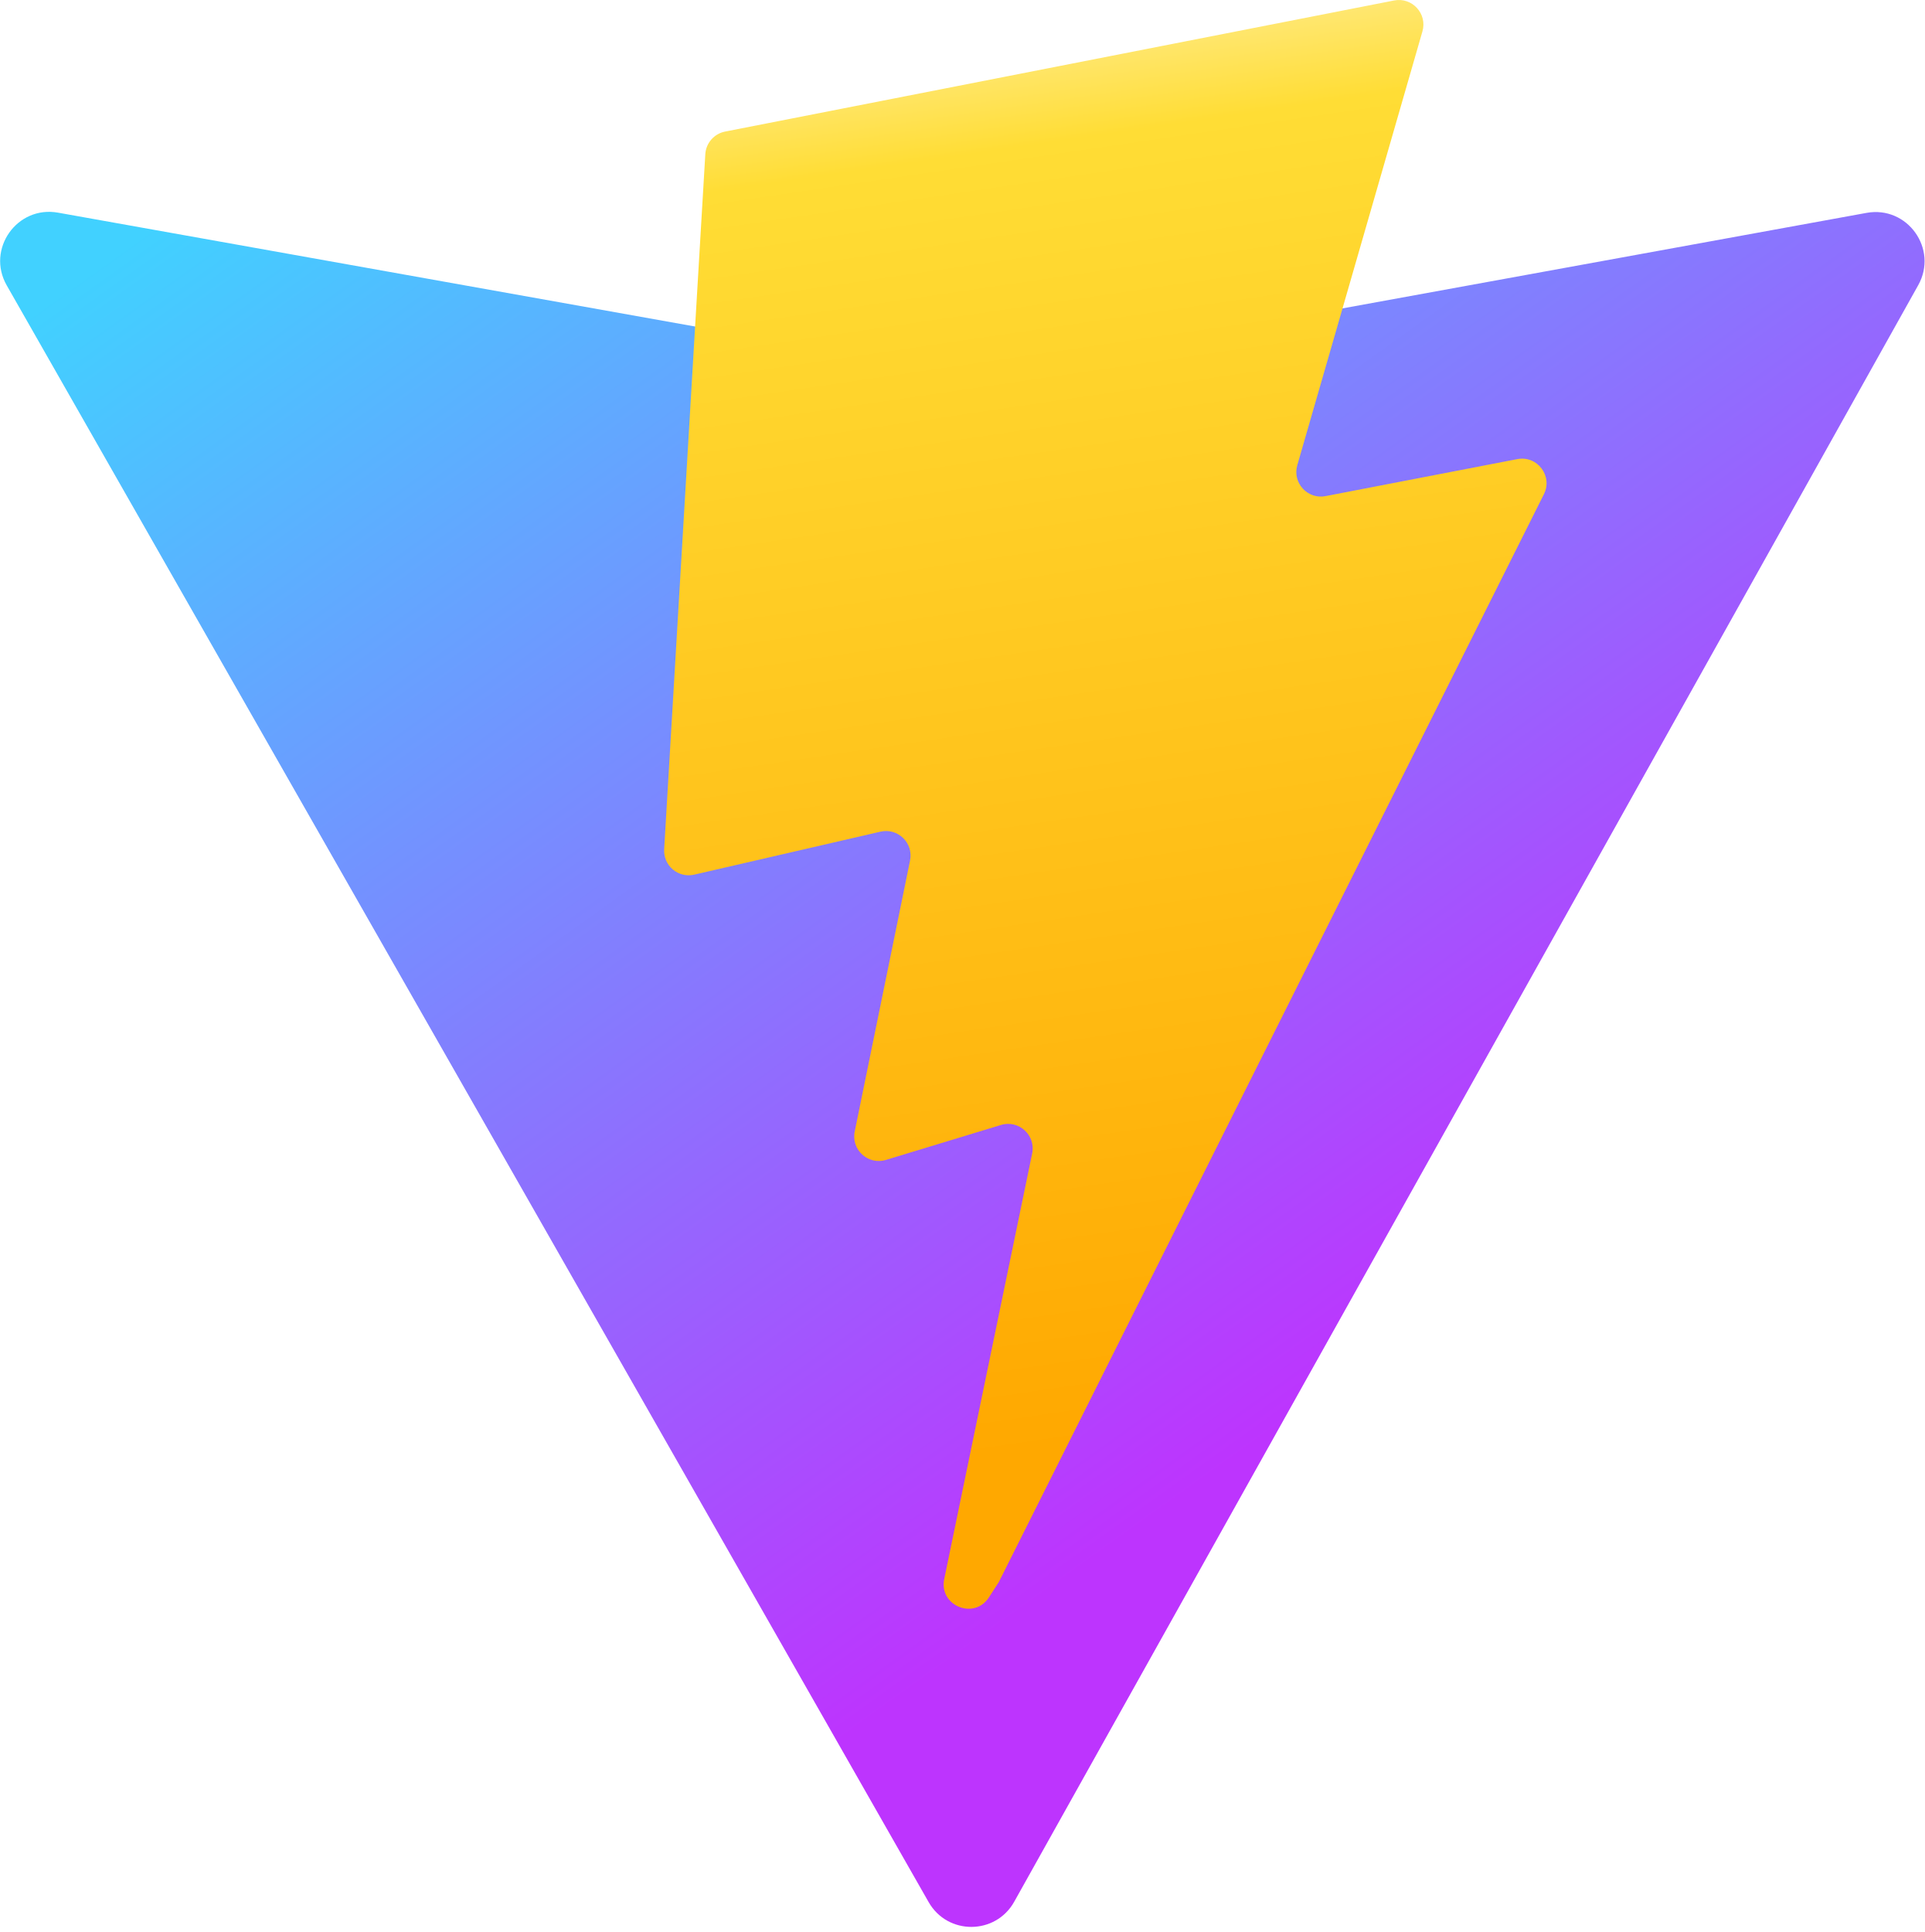
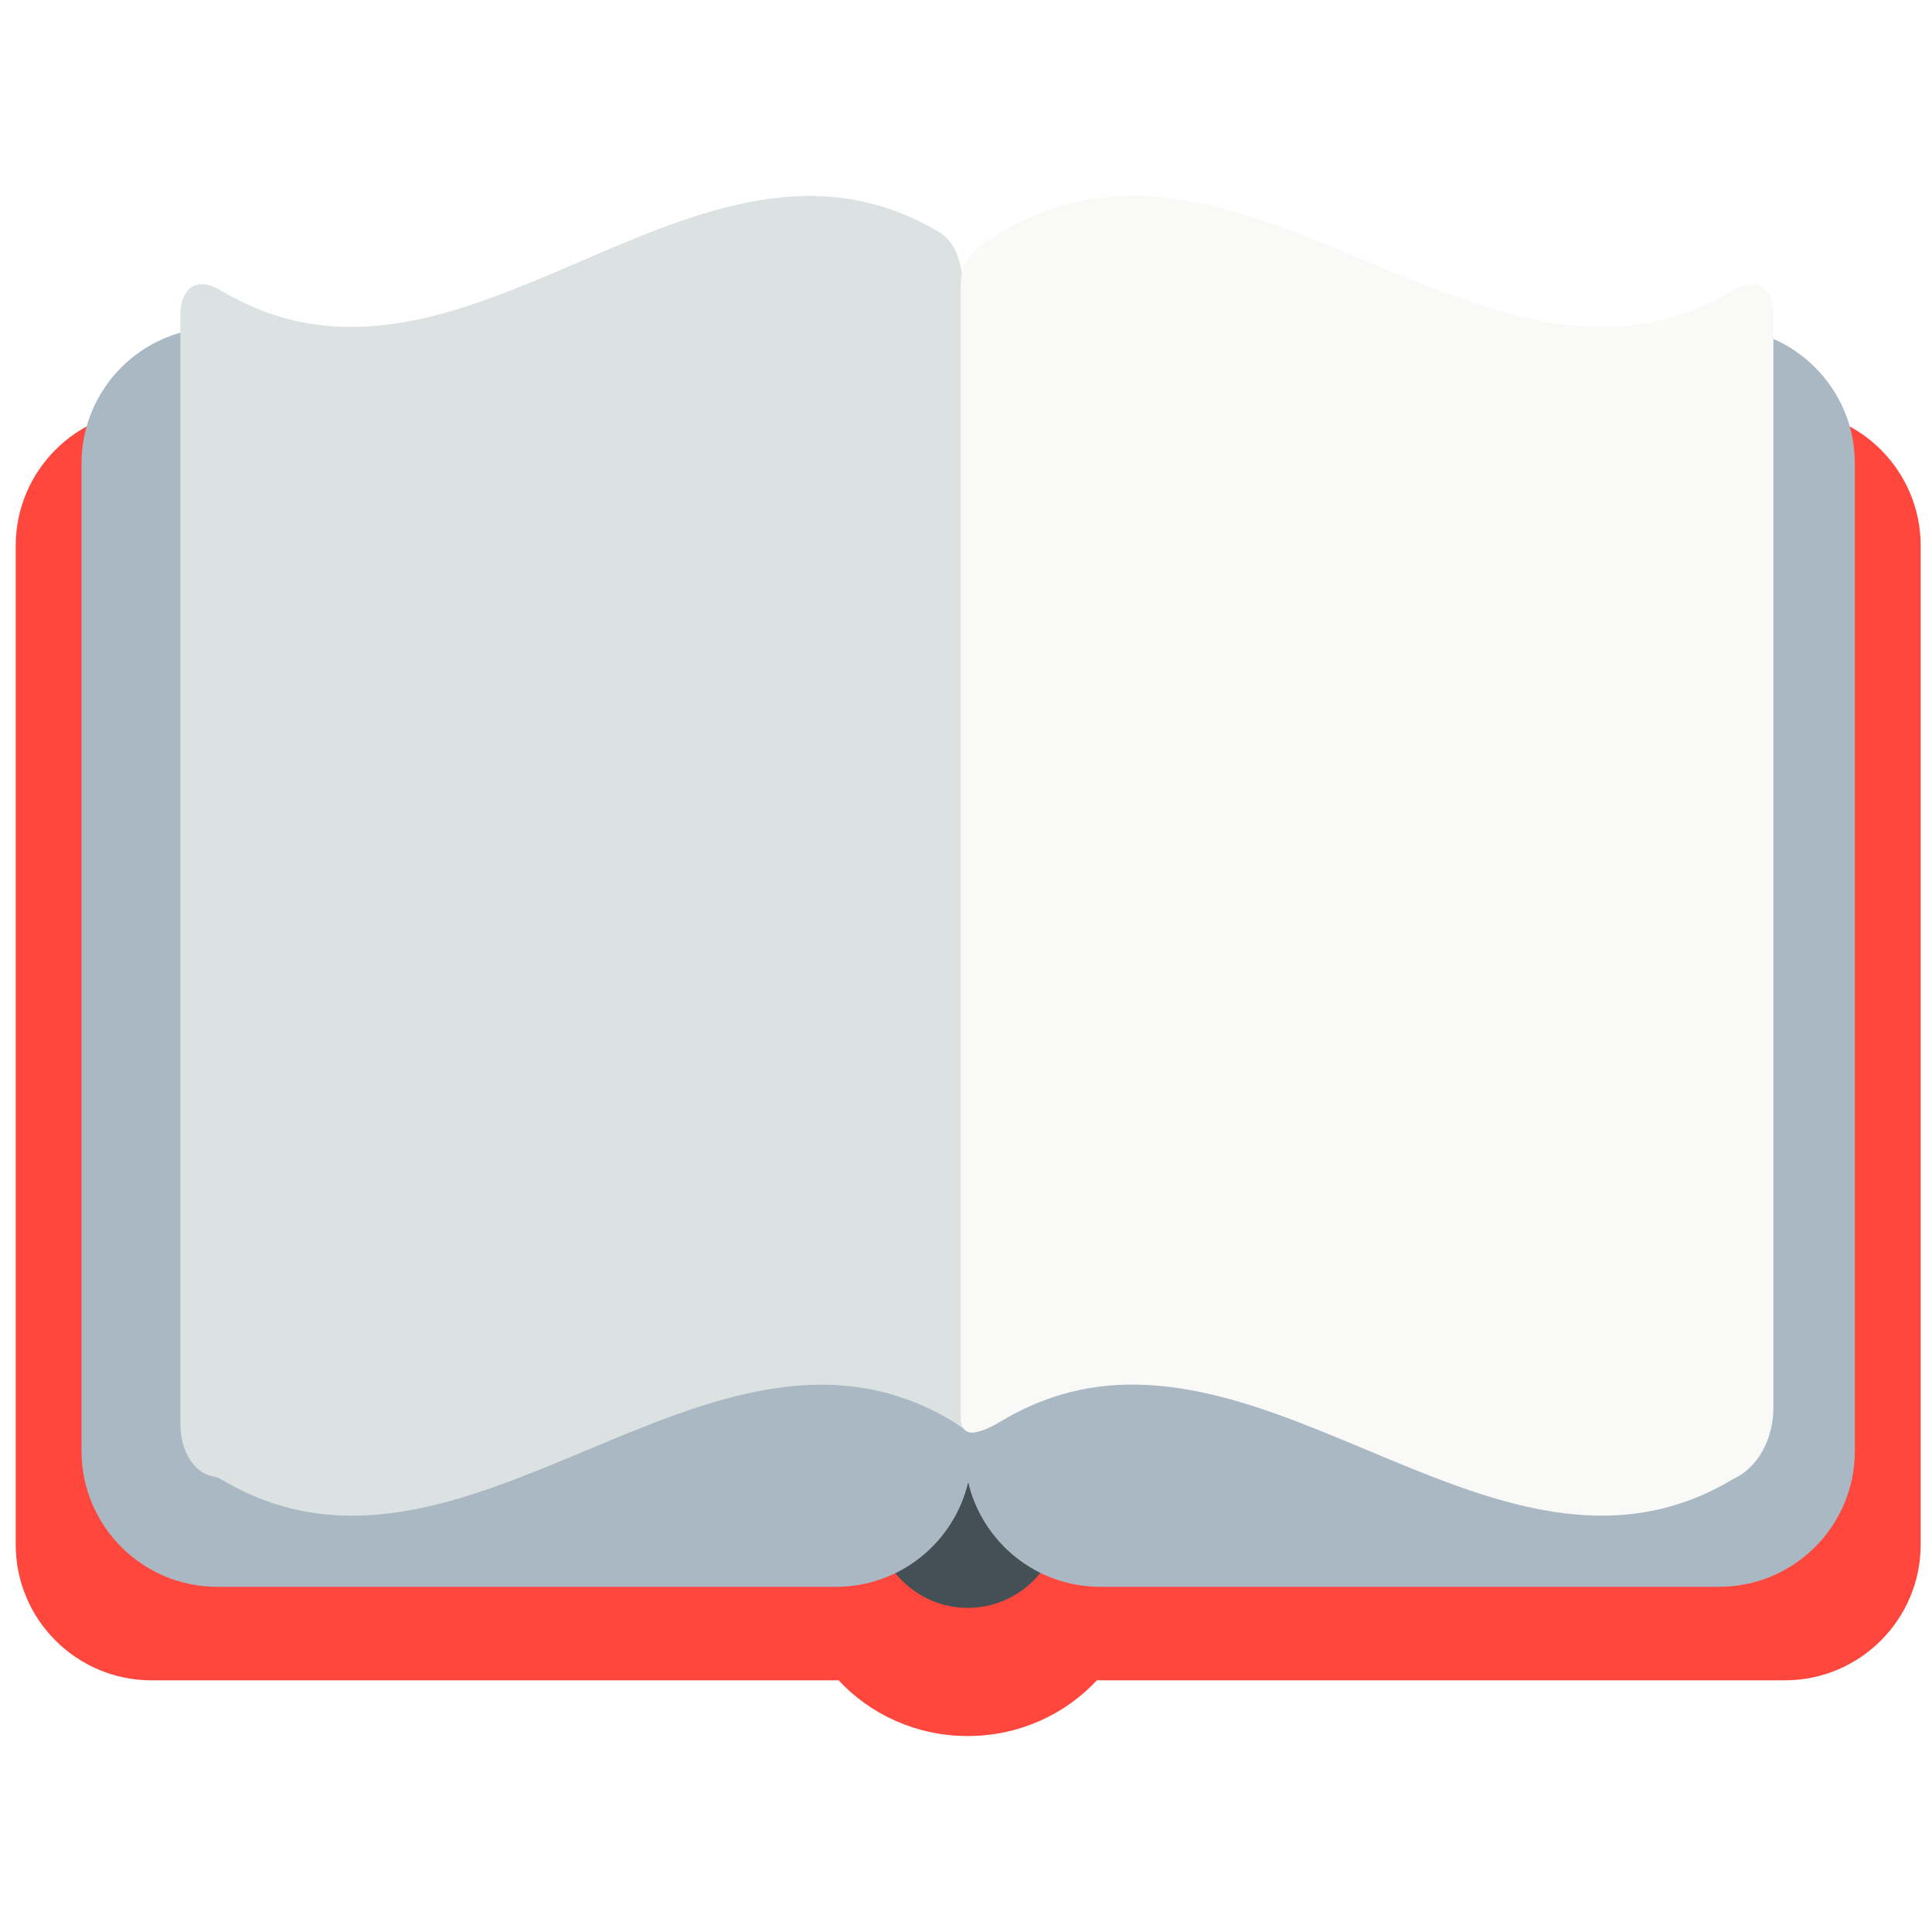
- <svg xmlns="http://www.w3.org/2000/svg" aria-hidden="true" role="img" class="iconify iconify--logos" width="31.88" height="32" preserveAspectRatio="xMidYMid meet" viewBox="0 0 256 257">
-   <defs>
-     <linearGradient id="IconifyId1813088fe1fbc01fb466" x1="-.828%" x2="57.636%" y1="7.652%" y2="78.411%">
-       <stop offset="0%" stop-color="#41D1FF" />
-       <stop offset="100%" stop-color="#BD34FE" />
-     </linearGradient>
-     <linearGradient id="IconifyId1813088fe1fbc01fb467" x1="43.376%" x2="50.316%" y1="2.242%" y2="89.03%">
-       <stop offset="0%" stop-color="#FFEA83" />
-       <stop offset="8.333%" stop-color="#FFDD35" />
-       <stop offset="100%" stop-color="#FFA800" />
-     </linearGradient>
-   </defs>
-   <path fill="url(#IconifyId1813088fe1fbc01fb466)" d="M255.153 37.938L134.897 252.976c-2.483 4.44-8.862 4.466-11.382.048L.875 37.958c-2.746-4.814 1.371-10.646 6.827-9.67l120.385 21.517a6.537 6.537 0 0 0 2.322-.004l117.867-21.483c5.438-.991 9.574 4.796 6.877 9.62Z" />
-   <path fill="url(#IconifyId1813088fe1fbc01fb467)" d="M185.432.063L96.44 17.501a3.268 3.268 0 0 0-2.634 3.014l-5.474 92.456a3.268 3.268 0 0 0 3.997 3.378l24.777-5.718c2.318-.535 4.413 1.507 3.936 3.838l-7.361 36.047c-.495 2.426 1.782 4.5 4.151 3.78l15.304-4.649c2.372-.72 4.652 1.36 4.15 3.788l-11.698 56.621c-.732 3.542 3.979 5.473 5.943 2.437l1.313-2.028l72.516-144.72c1.215-2.423-.88-5.186-3.54-4.672l-25.505 4.922c-2.396.462-4.435-1.77-3.759-4.114l16.646-57.705c.677-2.35-1.37-4.583-3.769-4.113Z" />
+ <svg xmlns="http://www.w3.org/2000/svg" width="800px" height="800px" viewBox="0 0 512 512" aria-hidden="true" role="img" class="iconify iconify--fxemoji" preserveAspectRatio="xMidYMid meet">
+   <path fill="#FF473E" d="M473 108.645H291.537c-16.914 0-31.096 11.667-34.956 27.391c-3.86-15.724-18.042-27.391-34.956-27.391H40.162c-19.882 0-36 16.118-36 36v264.657c0 19.882 16.118 36 36 36h181.463c.201 0 .398-.012.598-.015c8.445 9.075 20.655 14.78 34.237 14.78c13.586 0 25.798-5.707 34.243-14.785c.278.006.554.021.834.021H473c19.882 0 36-16.118 36-36V144.645c0-19.882-16.118-36-36-36z" />
+   <path fill="#445056" d="M260.57 378.332l.703 1.585l1.921 4.179l2.831 5.908c1.028 2.161 2.22 4.467 3.362 6.773l1.721 3.44a33.788 33.788 0 0 0 1.861 3.332a6853.94 6853.94 0 0 0 2.071 3.116c.615.991 1.141 1.927 1.507 2.792c.379.865.644 1.657.765 2.36a6.2 6.2 0 0 1 .073 1.819c-.115 1.009-.502 1.585-.502 1.585c-7.578 11.279-22.864 14.279-34.142 6.702a24.944 24.944 0 0 1-6.702-6.702s-.387-.576-.502-1.585a6.199 6.199 0 0 1 .073-1.819c.121-.702.386-1.495.765-2.36c.366-.865.891-1.801 1.507-2.792l2.07-3.116a33.903 33.903 0 0 0 1.861-3.332l1.721-3.44c1.142-2.306 2.334-4.611 3.362-6.773l2.832-5.908l1.921-4.179l.703-1.585a4.494 4.494 0 0 1 8.218 0z" />
+   <path fill="#A9B8C2" d="M455.552 86.818H291.609c-17.026 0-31.281 11.823-35.028 27.704c-3.748-15.881-18.003-27.704-35.028-27.704H57.609c-19.882 0-36 16.118-36 36v261.706c0 19.882 16.118 36 36 36h163.943c17.026 0 31.281-11.823 35.028-27.704c3.748 15.881 18.003 27.704 35.028 27.704h163.943c19.882 0 36-16.118 36-36V122.818c.001-19.883-16.116-36-35.999-36z" />
+   <path fill="#DCE2E2" d="M249.022 61.603C184.386 22.842 123.177 115.736 58.54 76.975c-5.924-3.585-10.727-1.327-10.727 6.714V377.62c0 6.856 3.72 12.949 8.799 13.669c.625.089 1.27.316 1.928.714c64.636 38.761 129.272-54.133 193.908-15.372c1.008.61 2.475 1.705 3.65 2.582c2.454 1.831 7.077-1.824 7.077-7.333L255.54 82.212c0-7.865-.594-17.023-6.518-20.609z" />
+   <path fill="#F9F9F7" d="M265.336 61.603c64.636-38.761 129.272 54.133 193.908 15.372c5.924-3.585 10.727-1.327 10.727 6.714V372.98c0 8.579-4.223 15.849-10.236 18.756a6.269 6.269 0 0 0-.491.267c-64.636 38.761-129.299-54.213-193.908-15.372c-7.82 4.701-10.727 3.415-10.727-.994V75.825c0-7.865 4.803-10.636 10.727-14.222z" />
</svg>
